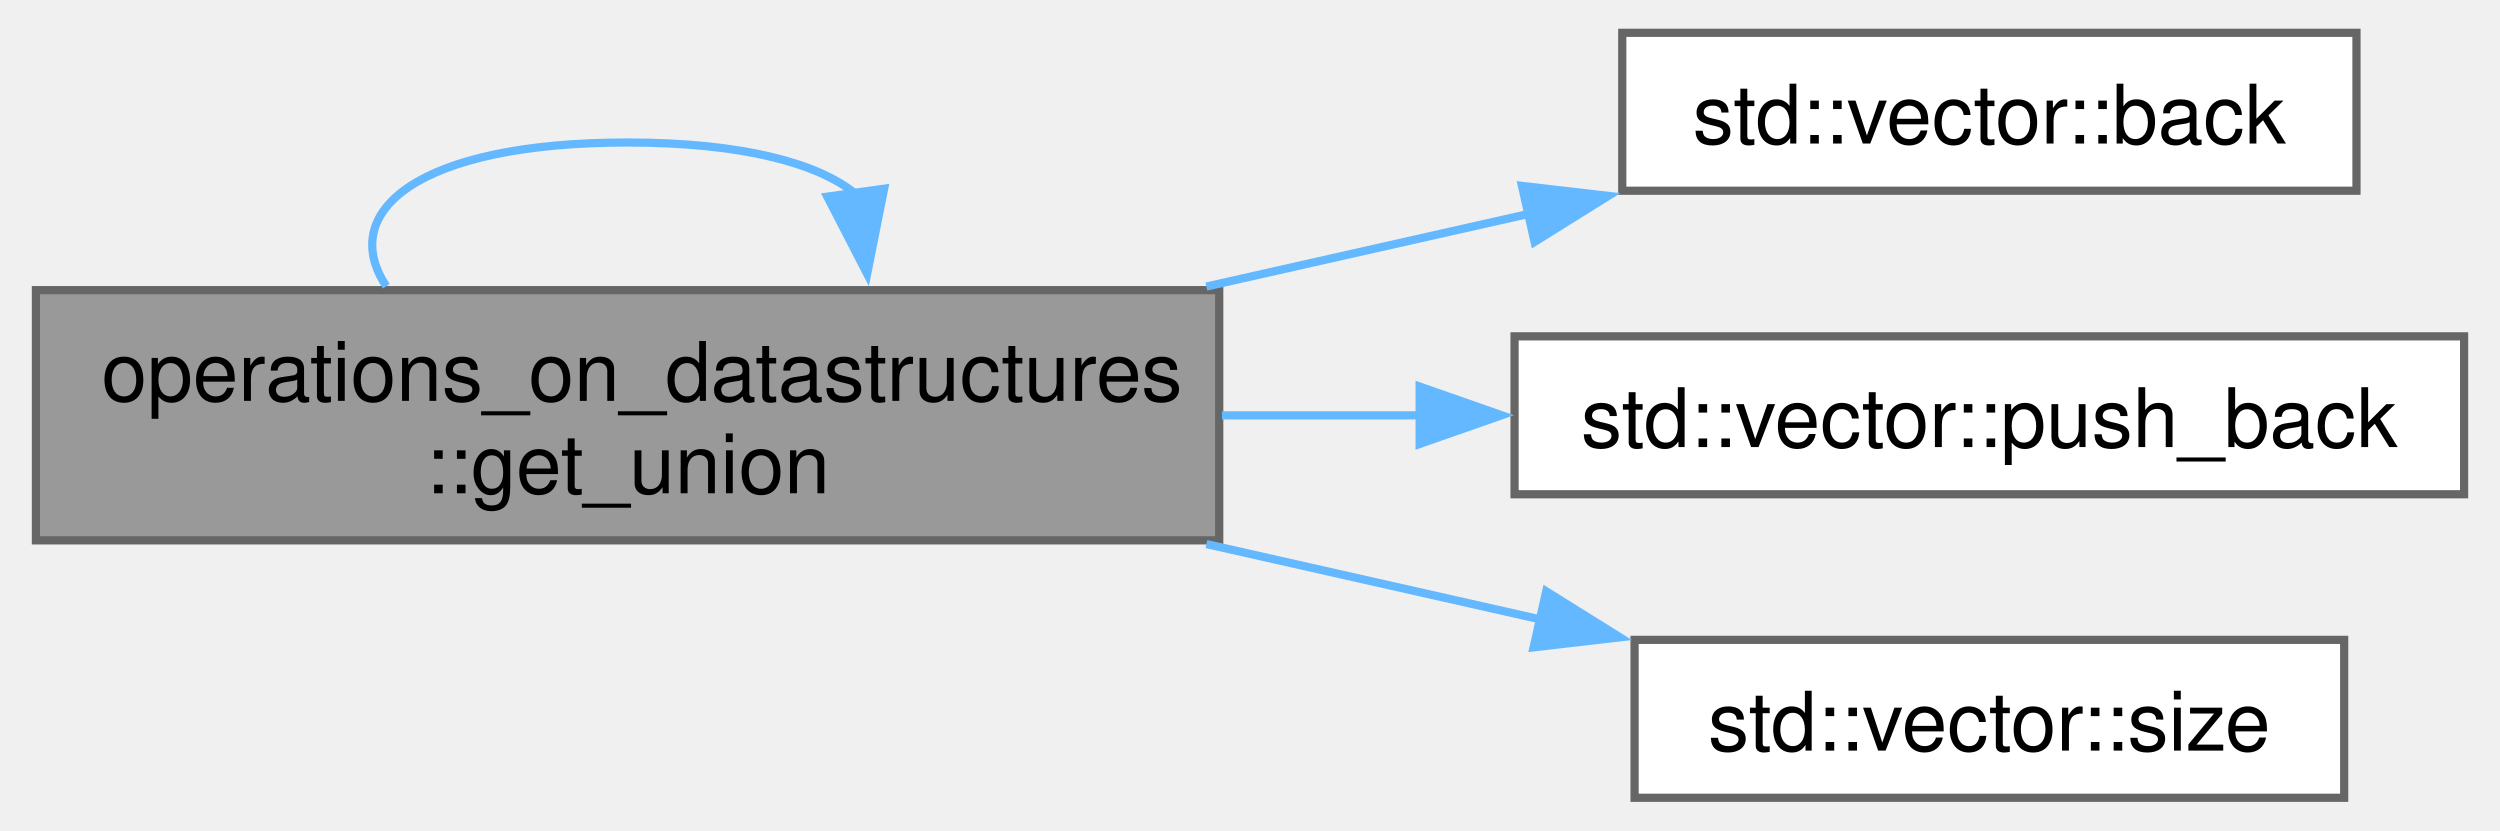
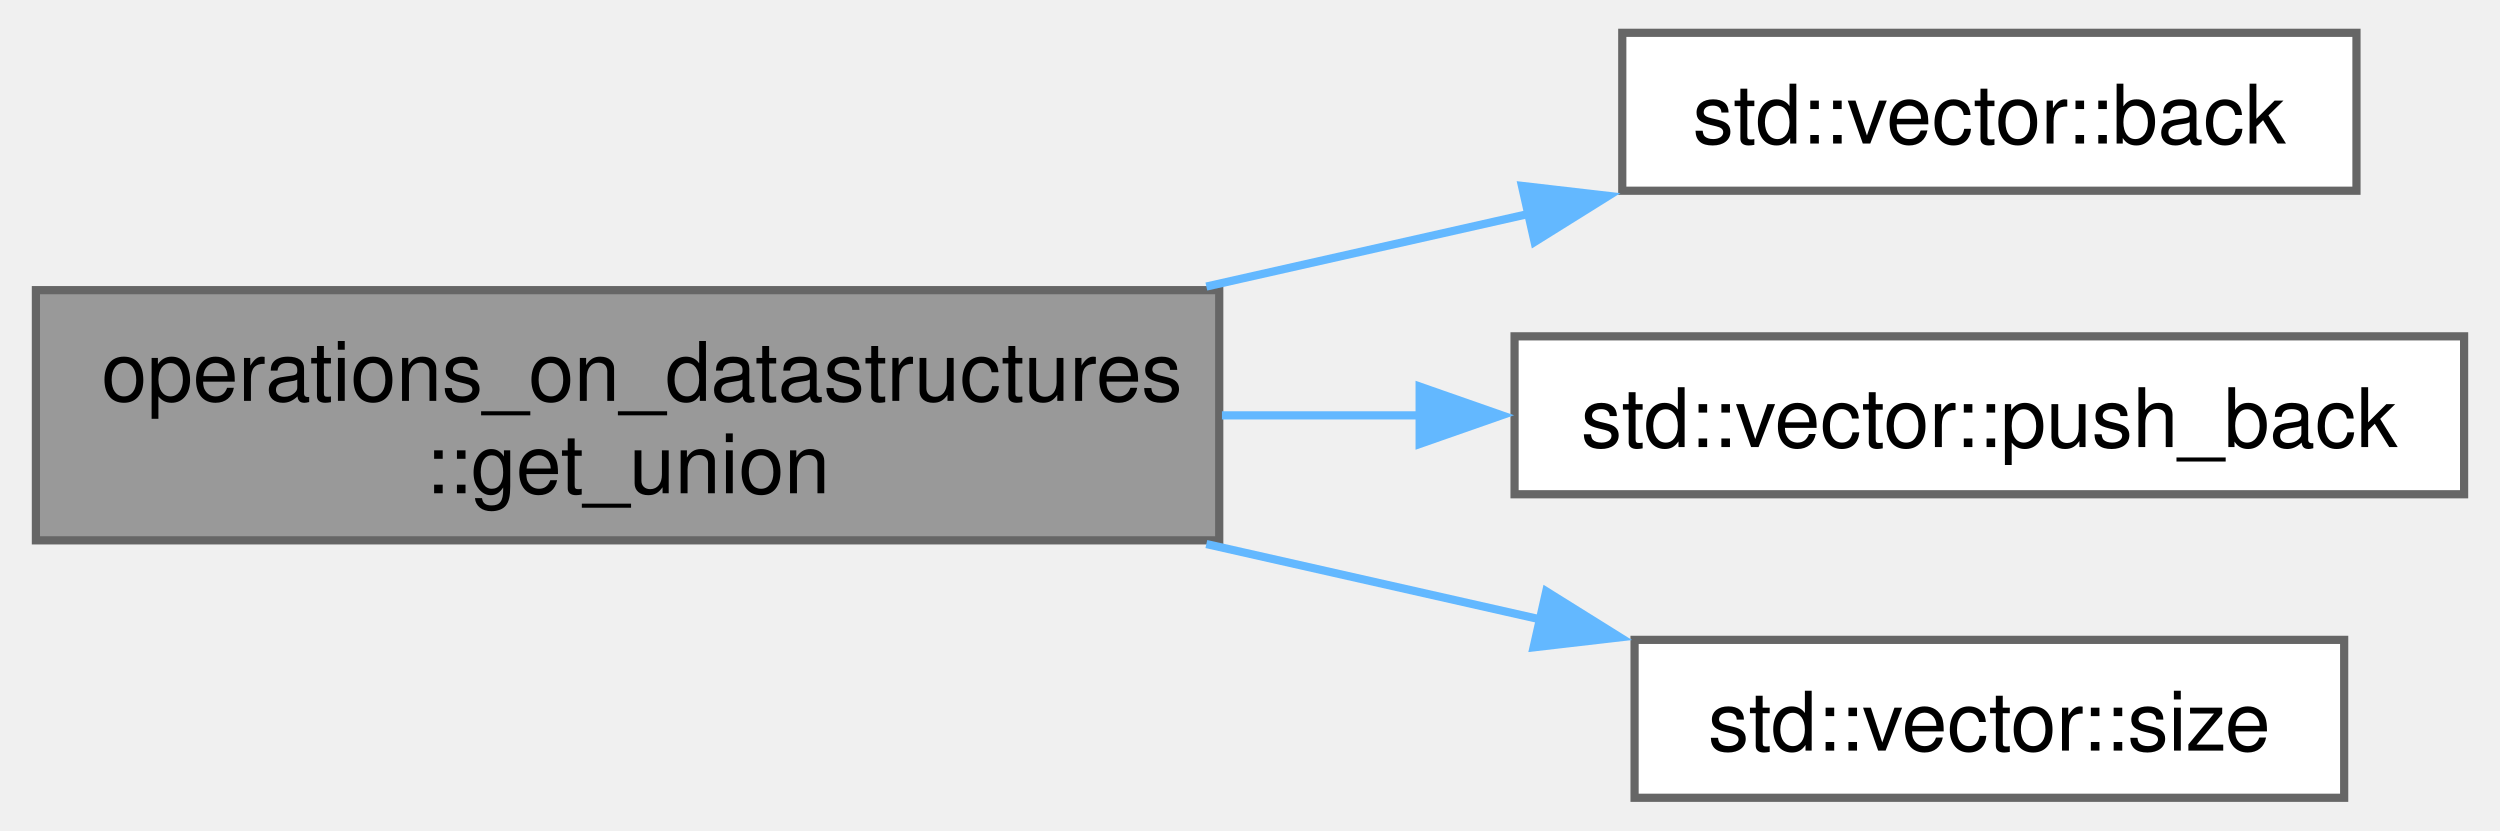
<svg xmlns="http://www.w3.org/2000/svg" xmlns:xlink="http://www.w3.org/1999/xlink" width="304pt" height="101pt" viewBox="0.00 0.00 304.00 101.25">
  <g id="graph0" class="graph" transform="scale(1 1) rotate(0) translate(4 97.25)">
    <g id="Node000001" class="node">
      <g id="a_Node000001">
        <a xlink:title="Gets the union of two sorted arrays, and returns them in a vector.">
          <polygon fill="#999999" stroke="#666666" points="144.25,-61.88 0,-61.88 0,-31.38 144.25,-31.38 144.25,-61.88" />
          <text text-anchor="start" x="8" y="-48.38" font-family="Helvetica,sans-Serif" font-size="10.00">operations_on_datastructures</text>
          <text text-anchor="middle" x="72.12" y="-37.12" font-family="Helvetica,sans-Serif" font-size="10.00">::get_union</text>
-         </a>
-       </g>
-     </g>
-     <g id="edge2_Node000001_Node000001" class="edge">
-       <g id="a_edge2_Node000001_Node000001">
-         <a xlink:title=" ">
-           <path fill="none" stroke="#63b8ff" d="M42.71,-62.36C36.71,-71.43 46.51,-79.88 72.12,-79.88 86.13,-79.88 95.41,-77.35 99.96,-73.58" />
-           <polygon fill="#63b8ff" stroke="#63b8ff" points="103.4,-74.25 101.33,-63.86 96.47,-73.28 103.4,-74.25" />
        </a>
      </g>
    </g>
    <g id="Node000002" class="node">
      <g id="a_Node000002">
        <a target="_blank" xlink:href="http://en.cppreference.com/w/cpp/container/vector/back.html#" xlink:title=" ">
          <polygon fill="white" stroke="#666666" points="282.88,-93.25 193.38,-93.25 193.38,-74 282.88,-74 282.88,-93.25" />
          <text text-anchor="middle" x="238.12" y="-79.75" font-family="Helvetica,sans-Serif" font-size="10.00">std::vector::back</text>
        </a>
      </g>
    </g>
    <g id="edge1_Node000001_Node000002" class="edge">
      <g id="a_edge1_Node000001_Node000002">
        <a xlink:title=" ">
          <path fill="none" stroke="#63b8ff" d="M142.68,-62.32C155.91,-65.3 169.59,-68.39 182.29,-71.25" />
          <polygon fill="#63b8ff" stroke="#63b8ff" points="181.15,-74.59 191.68,-73.37 182.69,-67.76 181.15,-74.59" />
        </a>
      </g>
    </g>
    <g id="Node000003" class="node">
      <g id="a_Node000003">
        <a target="_blank" xlink:href="http://en.cppreference.com/w/cpp/container/vector/push_back.html#" xlink:title=" ">
          <polygon fill="white" stroke="#666666" points="296,-56.25 180.25,-56.25 180.25,-37 296,-37 296,-56.25" />
          <text text-anchor="middle" x="238.12" y="-42.75" font-family="Helvetica,sans-Serif" font-size="10.00">std::vector::push_back</text>
        </a>
      </g>
    </g>
-     <g id="edge3_Node000001_Node000003" class="edge">
-       <g id="a_edge3_Node000001_Node000003">
+     <g id="edge2_Node000001_Node000003" class="edge">
+       <g id="a_edge2_Node000001_Node000003">
        <a xlink:title=" ">
          <path fill="none" stroke="#63b8ff" d="M144.58,-46.62C152.58,-46.62 160.72,-46.62 168.69,-46.62" />
          <polygon fill="#63b8ff" stroke="#63b8ff" points="168.68,-50.13 178.68,-46.63 168.68,-43.13 168.68,-50.13" />
        </a>
      </g>
    </g>
    <g id="Node000004" class="node">
      <g id="a_Node000004">
        <a target="_blank" xlink:href="http://en.cppreference.com/w/cpp/container/vector/size.html#" xlink:title=" ">
          <polygon fill="white" stroke="#666666" points="281.38,-19.25 194.88,-19.25 194.88,0 281.38,0 281.38,-19.25" />
          <text text-anchor="middle" x="238.12" y="-5.75" font-family="Helvetica,sans-Serif" font-size="10.00">std::vector::size</text>
        </a>
      </g>
    </g>
-     <g id="edge4_Node000001_Node000004" class="edge">
-       <g id="a_edge4_Node000001_Node000004">
+     <g id="edge3_Node000001_Node000004" class="edge">
+       <g id="a_edge3_Node000001_Node000004">
        <a xlink:title=" ">
          <path fill="none" stroke="#63b8ff" d="M142.68,-30.93C156.32,-27.86 170.43,-24.67 183.45,-21.73" />
          <polygon fill="#63b8ff" stroke="#63b8ff" points="184.11,-25.17 193.1,-19.56 182.57,-18.34 184.11,-25.17" />
        </a>
      </g>
    </g>
  </g>
</svg>
